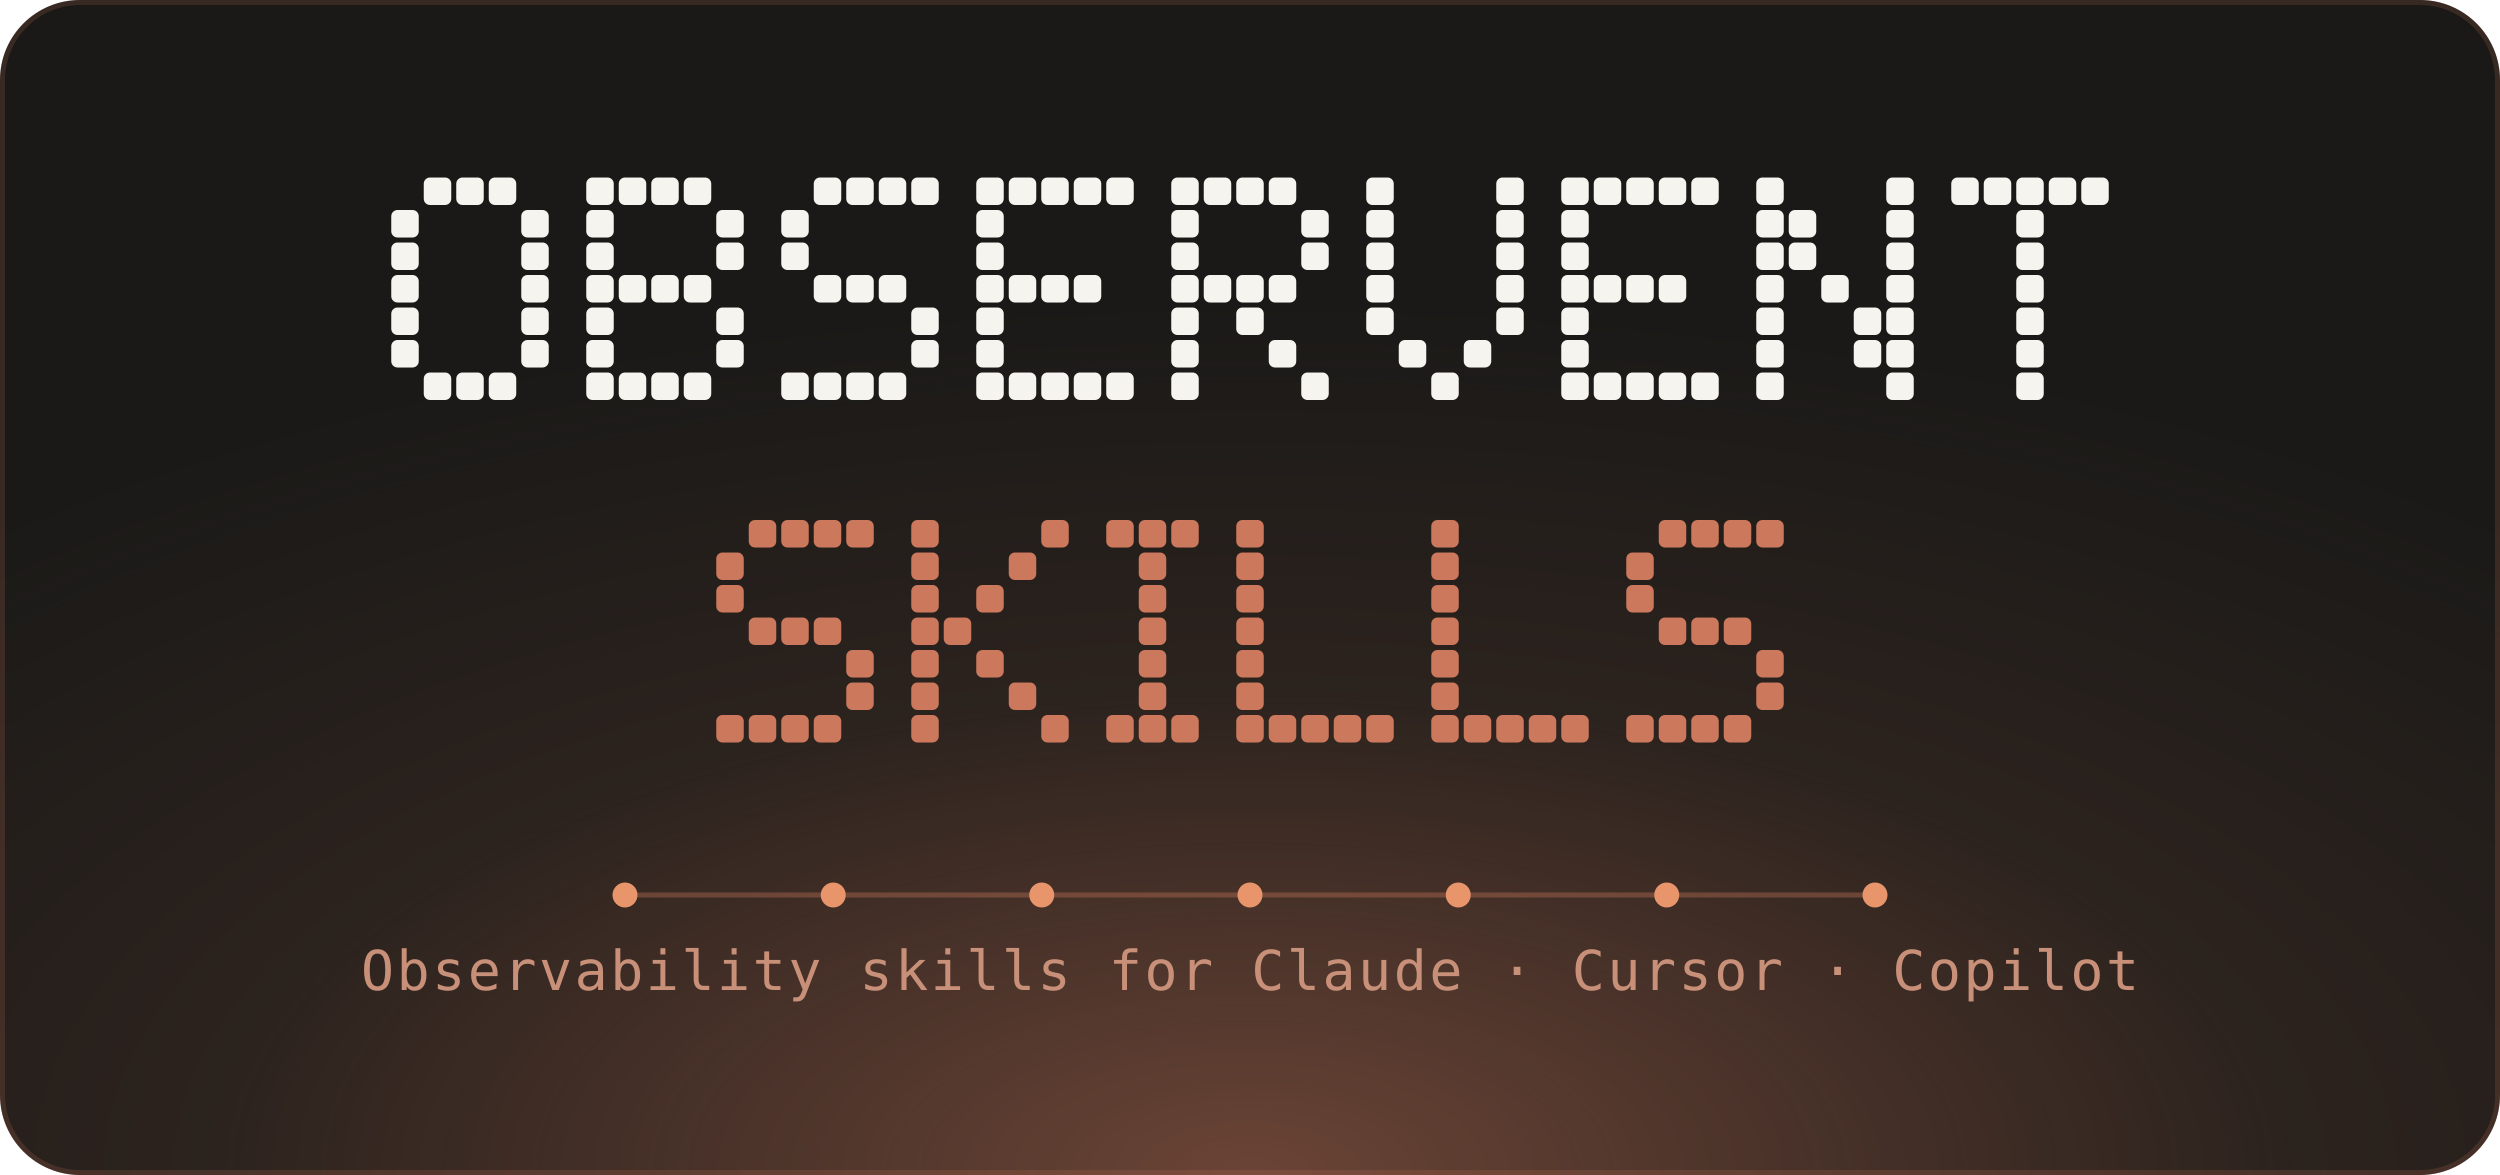
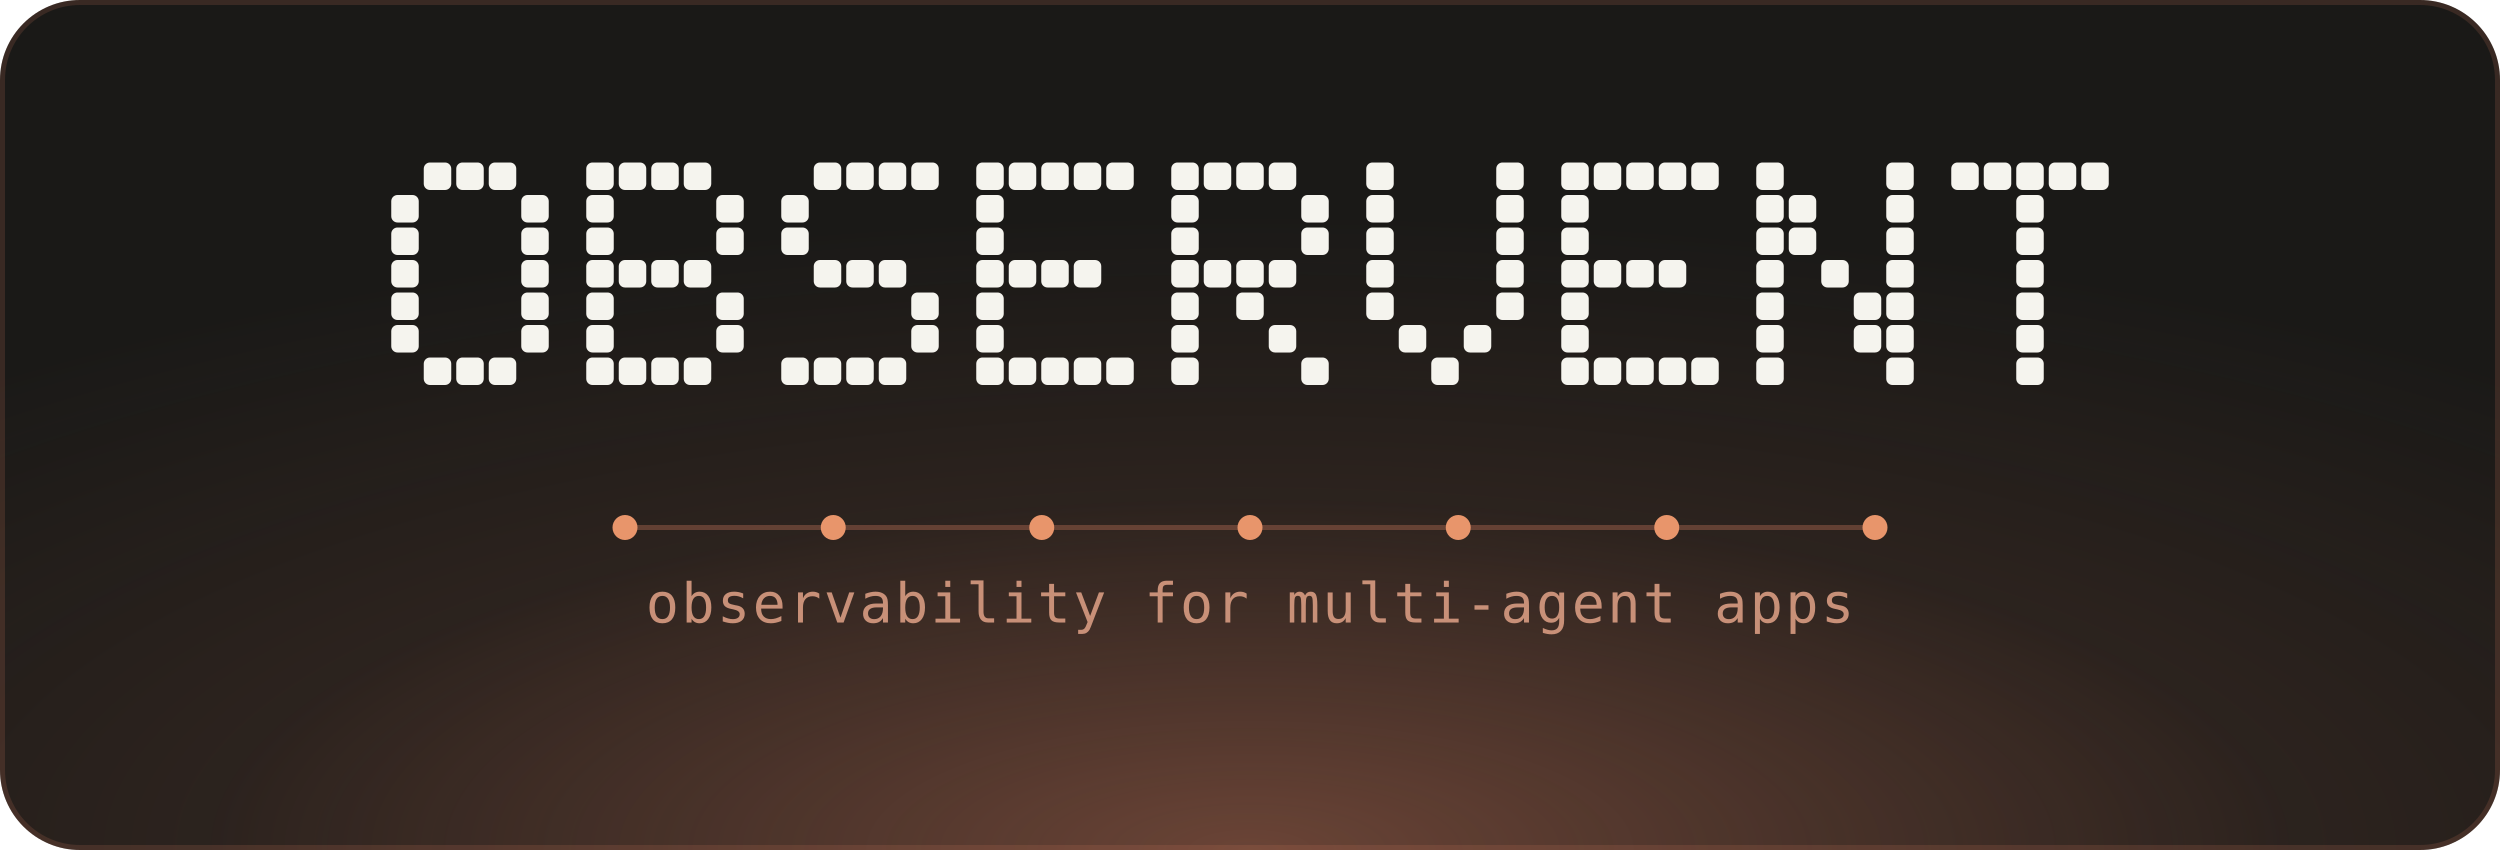
- <svg xmlns="http://www.w3.org/2000/svg" width="1000" height="470" viewBox="0 0 1000 470" fill="none" role="img" aria-label="observent skills">
+ <svg xmlns="http://www.w3.org/2000/svg" width="1000" height="340" viewBox="0 0 1000 340" fill="none" role="img" aria-label="observent skills">
  <defs>
    <radialGradient id="glow" cx="50%" cy="100%" r="75%">
      <stop offset="0" stop-color="#CC785C" stop-opacity="0.45" />
      <stop offset="0.55" stop-color="#CC785C" stop-opacity="0.10" />
      <stop offset="1" stop-color="#CC785C" stop-opacity="0" />
    </radialGradient>
  </defs>
-   <rect x="0" y="0" width="1000" height="470" rx="32" fill="#1A1917" />
-   <rect x="0" y="0" width="1000" height="470" rx="32" fill="url(#glow)" />
-   <rect x="1" y="1" width="998" height="468" rx="31" fill="none" stroke="#CC785C" stroke-opacity="0.18" stroke-width="2" />
-   <rect x="169.5" y="71.0" width="11" height="11" rx="2.5" fill="#F5F4EE" />
-   <rect x="182.5" y="71.0" width="11" height="11" rx="2.5" fill="#F5F4EE" />
-   <rect x="195.5" y="71.0" width="11" height="11" rx="2.5" fill="#F5F4EE" />
-   <rect x="156.5" y="84.0" width="11" height="11" rx="2.5" fill="#F5F4EE" />
-   <rect x="208.5" y="84.0" width="11" height="11" rx="2.5" fill="#F5F4EE" />
-   <rect x="156.5" y="97.0" width="11" height="11" rx="2.5" fill="#F5F4EE" />
-   <rect x="208.5" y="97.0" width="11" height="11" rx="2.5" fill="#F5F4EE" />
-   <rect x="156.5" y="110.0" width="11" height="11" rx="2.5" fill="#F5F4EE" />
-   <rect x="208.5" y="110.0" width="11" height="11" rx="2.5" fill="#F5F4EE" />
-   <rect x="156.5" y="123.0" width="11" height="11" rx="2.5" fill="#F5F4EE" />
-   <rect x="208.5" y="123.0" width="11" height="11" rx="2.5" fill="#F5F4EE" />
-   <rect x="156.5" y="136.0" width="11" height="11" rx="2.5" fill="#F5F4EE" />
-   <rect x="208.5" y="136.0" width="11" height="11" rx="2.5" fill="#F5F4EE" />
-   <rect x="169.5" y="149.0" width="11" height="11" rx="2.5" fill="#F5F4EE" />
-   <rect x="182.5" y="149.0" width="11" height="11" rx="2.5" fill="#F5F4EE" />
-   <rect x="195.5" y="149.0" width="11" height="11" rx="2.5" fill="#F5F4EE" />
-   <rect x="234.5" y="71.0" width="11" height="11" rx="2.5" fill="#F5F4EE" />
-   <rect x="247.5" y="71.0" width="11" height="11" rx="2.5" fill="#F5F4EE" />
-   <rect x="260.5" y="71.0" width="11" height="11" rx="2.5" fill="#F5F4EE" />
-   <rect x="273.5" y="71.0" width="11" height="11" rx="2.5" fill="#F5F4EE" />
-   <rect x="234.5" y="84.0" width="11" height="11" rx="2.5" fill="#F5F4EE" />
-   <rect x="286.5" y="84.0" width="11" height="11" rx="2.5" fill="#F5F4EE" />
-   <rect x="234.5" y="97.0" width="11" height="11" rx="2.5" fill="#F5F4EE" />
-   <rect x="286.5" y="97.0" width="11" height="11" rx="2.5" fill="#F5F4EE" />
-   <rect x="234.5" y="110.0" width="11" height="11" rx="2.5" fill="#F5F4EE" />
-   <rect x="247.5" y="110.0" width="11" height="11" rx="2.5" fill="#F5F4EE" />
-   <rect x="260.5" y="110.0" width="11" height="11" rx="2.5" fill="#F5F4EE" />
-   <rect x="273.5" y="110.0" width="11" height="11" rx="2.5" fill="#F5F4EE" />
-   <rect x="234.5" y="123.0" width="11" height="11" rx="2.5" fill="#F5F4EE" />
-   <rect x="286.5" y="123.0" width="11" height="11" rx="2.5" fill="#F5F4EE" />
-   <rect x="234.5" y="136.0" width="11" height="11" rx="2.5" fill="#F5F4EE" />
-   <rect x="286.5" y="136.0" width="11" height="11" rx="2.5" fill="#F5F4EE" />
-   <rect x="234.5" y="149.0" width="11" height="11" rx="2.5" fill="#F5F4EE" />
-   <rect x="247.5" y="149.0" width="11" height="11" rx="2.5" fill="#F5F4EE" />
-   <rect x="260.5" y="149.0" width="11" height="11" rx="2.5" fill="#F5F4EE" />
-   <rect x="273.5" y="149.0" width="11" height="11" rx="2.5" fill="#F5F4EE" />
-   <rect x="325.5" y="71.0" width="11" height="11" rx="2.5" fill="#F5F4EE" />
-   <rect x="338.5" y="71.0" width="11" height="11" rx="2.5" fill="#F5F4EE" />
-   <rect x="351.5" y="71.0" width="11" height="11" rx="2.5" fill="#F5F4EE" />
-   <rect x="364.5" y="71.0" width="11" height="11" rx="2.5" fill="#F5F4EE" />
-   <rect x="312.5" y="84.0" width="11" height="11" rx="2.5" fill="#F5F4EE" />
-   <rect x="312.5" y="97.0" width="11" height="11" rx="2.5" fill="#F5F4EE" />
-   <rect x="325.5" y="110.0" width="11" height="11" rx="2.5" fill="#F5F4EE" />
-   <rect x="338.5" y="110.0" width="11" height="11" rx="2.5" fill="#F5F4EE" />
-   <rect x="351.5" y="110.0" width="11" height="11" rx="2.5" fill="#F5F4EE" />
-   <rect x="364.5" y="123.0" width="11" height="11" rx="2.5" fill="#F5F4EE" />
-   <rect x="364.5" y="136.0" width="11" height="11" rx="2.5" fill="#F5F4EE" />
-   <rect x="312.5" y="149.0" width="11" height="11" rx="2.5" fill="#F5F4EE" />
-   <rect x="325.5" y="149.0" width="11" height="11" rx="2.5" fill="#F5F4EE" />
-   <rect x="338.5" y="149.0" width="11" height="11" rx="2.5" fill="#F5F4EE" />
-   <rect x="351.5" y="149.0" width="11" height="11" rx="2.5" fill="#F5F4EE" />
-   <rect x="390.5" y="71.0" width="11" height="11" rx="2.5" fill="#F5F4EE" />
-   <rect x="403.5" y="71.0" width="11" height="11" rx="2.5" fill="#F5F4EE" />
-   <rect x="416.5" y="71.0" width="11" height="11" rx="2.5" fill="#F5F4EE" />
-   <rect x="429.5" y="71.0" width="11" height="11" rx="2.5" fill="#F5F4EE" />
-   <rect x="442.5" y="71.0" width="11" height="11" rx="2.5" fill="#F5F4EE" />
-   <rect x="390.5" y="84.0" width="11" height="11" rx="2.5" fill="#F5F4EE" />
-   <rect x="390.5" y="97.0" width="11" height="11" rx="2.5" fill="#F5F4EE" />
-   <rect x="390.5" y="110.0" width="11" height="11" rx="2.5" fill="#F5F4EE" />
-   <rect x="403.5" y="110.0" width="11" height="11" rx="2.5" fill="#F5F4EE" />
-   <rect x="416.5" y="110.0" width="11" height="11" rx="2.5" fill="#F5F4EE" />
-   <rect x="429.5" y="110.0" width="11" height="11" rx="2.5" fill="#F5F4EE" />
-   <rect x="390.5" y="123.0" width="11" height="11" rx="2.5" fill="#F5F4EE" />
-   <rect x="390.5" y="136.0" width="11" height="11" rx="2.5" fill="#F5F4EE" />
-   <rect x="390.5" y="149.0" width="11" height="11" rx="2.5" fill="#F5F4EE" />
-   <rect x="403.5" y="149.0" width="11" height="11" rx="2.5" fill="#F5F4EE" />
-   <rect x="416.5" y="149.0" width="11" height="11" rx="2.5" fill="#F5F4EE" />
-   <rect x="429.5" y="149.0" width="11" height="11" rx="2.5" fill="#F5F4EE" />
-   <rect x="442.5" y="149.0" width="11" height="11" rx="2.5" fill="#F5F4EE" />
-   <rect x="468.5" y="71.0" width="11" height="11" rx="2.5" fill="#F5F4EE" />
-   <rect x="481.5" y="71.0" width="11" height="11" rx="2.5" fill="#F5F4EE" />
-   <rect x="494.5" y="71.0" width="11" height="11" rx="2.5" fill="#F5F4EE" />
-   <rect x="507.5" y="71.0" width="11" height="11" rx="2.5" fill="#F5F4EE" />
-   <rect x="468.5" y="84.0" width="11" height="11" rx="2.5" fill="#F5F4EE" />
-   <rect x="520.5" y="84.0" width="11" height="11" rx="2.5" fill="#F5F4EE" />
-   <rect x="468.5" y="97.0" width="11" height="11" rx="2.5" fill="#F5F4EE" />
-   <rect x="520.5" y="97.0" width="11" height="11" rx="2.5" fill="#F5F4EE" />
-   <rect x="468.5" y="110.0" width="11" height="11" rx="2.5" fill="#F5F4EE" />
-   <rect x="481.5" y="110.0" width="11" height="11" rx="2.5" fill="#F5F4EE" />
-   <rect x="494.5" y="110.0" width="11" height="11" rx="2.5" fill="#F5F4EE" />
-   <rect x="507.5" y="110.0" width="11" height="11" rx="2.5" fill="#F5F4EE" />
-   <rect x="468.5" y="123.0" width="11" height="11" rx="2.5" fill="#F5F4EE" />
-   <rect x="494.5" y="123.0" width="11" height="11" rx="2.5" fill="#F5F4EE" />
-   <rect x="468.5" y="136.0" width="11" height="11" rx="2.5" fill="#F5F4EE" />
-   <rect x="507.5" y="136.0" width="11" height="11" rx="2.5" fill="#F5F4EE" />
-   <rect x="468.5" y="149.0" width="11" height="11" rx="2.5" fill="#F5F4EE" />
-   <rect x="520.5" y="149.0" width="11" height="11" rx="2.5" fill="#F5F4EE" />
-   <rect x="546.5" y="71.0" width="11" height="11" rx="2.5" fill="#F5F4EE" />
-   <rect x="598.5" y="71.0" width="11" height="11" rx="2.5" fill="#F5F4EE" />
-   <rect x="546.5" y="84.0" width="11" height="11" rx="2.5" fill="#F5F4EE" />
-   <rect x="598.5" y="84.0" width="11" height="11" rx="2.5" fill="#F5F4EE" />
-   <rect x="546.5" y="97.0" width="11" height="11" rx="2.5" fill="#F5F4EE" />
-   <rect x="598.5" y="97.0" width="11" height="11" rx="2.5" fill="#F5F4EE" />
-   <rect x="546.5" y="110.0" width="11" height="11" rx="2.5" fill="#F5F4EE" />
-   <rect x="598.5" y="110.0" width="11" height="11" rx="2.5" fill="#F5F4EE" />
-   <rect x="546.5" y="123.0" width="11" height="11" rx="2.5" fill="#F5F4EE" />
-   <rect x="598.5" y="123.0" width="11" height="11" rx="2.5" fill="#F5F4EE" />
-   <rect x="559.5" y="136.0" width="11" height="11" rx="2.5" fill="#F5F4EE" />
-   <rect x="585.5" y="136.0" width="11" height="11" rx="2.5" fill="#F5F4EE" />
-   <rect x="572.5" y="149.0" width="11" height="11" rx="2.5" fill="#F5F4EE" />
-   <rect x="624.5" y="71.0" width="11" height="11" rx="2.5" fill="#F5F4EE" />
-   <rect x="637.5" y="71.0" width="11" height="11" rx="2.5" fill="#F5F4EE" />
-   <rect x="650.5" y="71.0" width="11" height="11" rx="2.5" fill="#F5F4EE" />
-   <rect x="663.5" y="71.0" width="11" height="11" rx="2.5" fill="#F5F4EE" />
-   <rect x="676.5" y="71.0" width="11" height="11" rx="2.5" fill="#F5F4EE" />
-   <rect x="624.5" y="84.0" width="11" height="11" rx="2.5" fill="#F5F4EE" />
-   <rect x="624.5" y="97.0" width="11" height="11" rx="2.5" fill="#F5F4EE" />
-   <rect x="624.5" y="110.0" width="11" height="11" rx="2.5" fill="#F5F4EE" />
-   <rect x="637.5" y="110.0" width="11" height="11" rx="2.5" fill="#F5F4EE" />
-   <rect x="650.5" y="110.0" width="11" height="11" rx="2.5" fill="#F5F4EE" />
-   <rect x="663.5" y="110.0" width="11" height="11" rx="2.5" fill="#F5F4EE" />
-   <rect x="624.5" y="123.0" width="11" height="11" rx="2.5" fill="#F5F4EE" />
-   <rect x="624.5" y="136.0" width="11" height="11" rx="2.5" fill="#F5F4EE" />
-   <rect x="624.5" y="149.0" width="11" height="11" rx="2.5" fill="#F5F4EE" />
-   <rect x="637.5" y="149.0" width="11" height="11" rx="2.5" fill="#F5F4EE" />
-   <rect x="650.5" y="149.0" width="11" height="11" rx="2.5" fill="#F5F4EE" />
-   <rect x="663.5" y="149.0" width="11" height="11" rx="2.5" fill="#F5F4EE" />
-   <rect x="676.5" y="149.0" width="11" height="11" rx="2.5" fill="#F5F4EE" />
-   <rect x="702.5" y="71.0" width="11" height="11" rx="2.5" fill="#F5F4EE" />
-   <rect x="754.5" y="71.0" width="11" height="11" rx="2.5" fill="#F5F4EE" />
-   <rect x="702.5" y="84.0" width="11" height="11" rx="2.5" fill="#F5F4EE" />
-   <rect x="715.5" y="84.0" width="11" height="11" rx="2.5" fill="#F5F4EE" />
-   <rect x="754.5" y="84.0" width="11" height="11" rx="2.5" fill="#F5F4EE" />
-   <rect x="702.5" y="97.0" width="11" height="11" rx="2.5" fill="#F5F4EE" />
-   <rect x="715.5" y="97.0" width="11" height="11" rx="2.5" fill="#F5F4EE" />
-   <rect x="754.5" y="97.0" width="11" height="11" rx="2.5" fill="#F5F4EE" />
-   <rect x="702.5" y="110.0" width="11" height="11" rx="2.5" fill="#F5F4EE" />
-   <rect x="728.5" y="110.0" width="11" height="11" rx="2.5" fill="#F5F4EE" />
-   <rect x="754.5" y="110.0" width="11" height="11" rx="2.5" fill="#F5F4EE" />
-   <rect x="702.5" y="123.0" width="11" height="11" rx="2.5" fill="#F5F4EE" />
-   <rect x="741.5" y="123.0" width="11" height="11" rx="2.5" fill="#F5F4EE" />
-   <rect x="754.5" y="123.0" width="11" height="11" rx="2.5" fill="#F5F4EE" />
-   <rect x="702.5" y="136.0" width="11" height="11" rx="2.5" fill="#F5F4EE" />
-   <rect x="741.5" y="136.0" width="11" height="11" rx="2.5" fill="#F5F4EE" />
-   <rect x="754.5" y="136.0" width="11" height="11" rx="2.5" fill="#F5F4EE" />
-   <rect x="702.5" y="149.0" width="11" height="11" rx="2.5" fill="#F5F4EE" />
-   <rect x="754.5" y="149.0" width="11" height="11" rx="2.5" fill="#F5F4EE" />
-   <rect x="780.5" y="71.0" width="11" height="11" rx="2.5" fill="#F5F4EE" />
-   <rect x="793.5" y="71.0" width="11" height="11" rx="2.5" fill="#F5F4EE" />
-   <rect x="806.5" y="71.0" width="11" height="11" rx="2.5" fill="#F5F4EE" />
-   <rect x="819.5" y="71.0" width="11" height="11" rx="2.5" fill="#F5F4EE" />
-   <rect x="832.5" y="71.0" width="11" height="11" rx="2.5" fill="#F5F4EE" />
-   <rect x="806.5" y="84.0" width="11" height="11" rx="2.5" fill="#F5F4EE" />
-   <rect x="806.5" y="97.0" width="11" height="11" rx="2.5" fill="#F5F4EE" />
-   <rect x="806.5" y="110.0" width="11" height="11" rx="2.5" fill="#F5F4EE" />
-   <rect x="806.5" y="123.0" width="11" height="11" rx="2.5" fill="#F5F4EE" />
-   <rect x="806.5" y="136.0" width="11" height="11" rx="2.5" fill="#F5F4EE" />
-   <rect x="806.5" y="149.0" width="11" height="11" rx="2.5" fill="#F5F4EE" />
-   <rect x="299.5" y="208.0" width="11" height="11" rx="2.5" fill="#CC785C" />
-   <rect x="312.5" y="208.0" width="11" height="11" rx="2.5" fill="#CC785C" />
-   <rect x="325.5" y="208.0" width="11" height="11" rx="2.5" fill="#CC785C" />
-   <rect x="338.5" y="208.0" width="11" height="11" rx="2.5" fill="#CC785C" />
-   <rect x="286.5" y="221.0" width="11" height="11" rx="2.5" fill="#CC785C" />
-   <rect x="286.5" y="234.0" width="11" height="11" rx="2.5" fill="#CC785C" />
-   <rect x="299.5" y="247.0" width="11" height="11" rx="2.5" fill="#CC785C" />
-   <rect x="312.5" y="247.0" width="11" height="11" rx="2.5" fill="#CC785C" />
-   <rect x="325.5" y="247.0" width="11" height="11" rx="2.5" fill="#CC785C" />
-   <rect x="338.5" y="260.0" width="11" height="11" rx="2.5" fill="#CC785C" />
-   <rect x="338.5" y="273.0" width="11" height="11" rx="2.5" fill="#CC785C" />
-   <rect x="286.5" y="286.0" width="11" height="11" rx="2.5" fill="#CC785C" />
-   <rect x="299.5" y="286.0" width="11" height="11" rx="2.5" fill="#CC785C" />
-   <rect x="312.5" y="286.0" width="11" height="11" rx="2.5" fill="#CC785C" />
-   <rect x="325.5" y="286.0" width="11" height="11" rx="2.5" fill="#CC785C" />
-   <rect x="364.5" y="208.0" width="11" height="11" rx="2.5" fill="#CC785C" />
-   <rect x="416.5" y="208.0" width="11" height="11" rx="2.5" fill="#CC785C" />
-   <rect x="364.5" y="221.0" width="11" height="11" rx="2.5" fill="#CC785C" />
-   <rect x="403.5" y="221.0" width="11" height="11" rx="2.5" fill="#CC785C" />
-   <rect x="364.5" y="234.0" width="11" height="11" rx="2.5" fill="#CC785C" />
-   <rect x="390.5" y="234.0" width="11" height="11" rx="2.5" fill="#CC785C" />
-   <rect x="364.5" y="247.0" width="11" height="11" rx="2.5" fill="#CC785C" />
-   <rect x="377.5" y="247.0" width="11" height="11" rx="2.5" fill="#CC785C" />
-   <rect x="364.5" y="260.0" width="11" height="11" rx="2.5" fill="#CC785C" />
-   <rect x="390.5" y="260.0" width="11" height="11" rx="2.5" fill="#CC785C" />
-   <rect x="364.5" y="273.0" width="11" height="11" rx="2.5" fill="#CC785C" />
-   <rect x="403.5" y="273.0" width="11" height="11" rx="2.5" fill="#CC785C" />
-   <rect x="364.5" y="286.0" width="11" height="11" rx="2.5" fill="#CC785C" />
-   <rect x="416.5" y="286.0" width="11" height="11" rx="2.5" fill="#CC785C" />
-   <rect x="442.5" y="208.0" width="11" height="11" rx="2.5" fill="#CC785C" />
-   <rect x="455.5" y="208.0" width="11" height="11" rx="2.5" fill="#CC785C" />
-   <rect x="468.5" y="208.0" width="11" height="11" rx="2.5" fill="#CC785C" />
-   <rect x="455.5" y="221.0" width="11" height="11" rx="2.5" fill="#CC785C" />
-   <rect x="455.5" y="234.0" width="11" height="11" rx="2.5" fill="#CC785C" />
-   <rect x="455.5" y="247.0" width="11" height="11" rx="2.5" fill="#CC785C" />
-   <rect x="455.5" y="260.0" width="11" height="11" rx="2.5" fill="#CC785C" />
-   <rect x="455.5" y="273.0" width="11" height="11" rx="2.5" fill="#CC785C" />
-   <rect x="442.5" y="286.0" width="11" height="11" rx="2.5" fill="#CC785C" />
-   <rect x="455.5" y="286.0" width="11" height="11" rx="2.5" fill="#CC785C" />
-   <rect x="468.5" y="286.0" width="11" height="11" rx="2.5" fill="#CC785C" />
-   <rect x="494.5" y="208.0" width="11" height="11" rx="2.5" fill="#CC785C" />
-   <rect x="494.5" y="221.0" width="11" height="11" rx="2.5" fill="#CC785C" />
-   <rect x="494.5" y="234.0" width="11" height="11" rx="2.5" fill="#CC785C" />
-   <rect x="494.5" y="247.0" width="11" height="11" rx="2.5" fill="#CC785C" />
-   <rect x="494.5" y="260.0" width="11" height="11" rx="2.5" fill="#CC785C" />
-   <rect x="494.5" y="273.0" width="11" height="11" rx="2.5" fill="#CC785C" />
-   <rect x="494.5" y="286.0" width="11" height="11" rx="2.5" fill="#CC785C" />
-   <rect x="507.5" y="286.0" width="11" height="11" rx="2.5" fill="#CC785C" />
-   <rect x="520.5" y="286.0" width="11" height="11" rx="2.5" fill="#CC785C" />
-   <rect x="533.5" y="286.0" width="11" height="11" rx="2.5" fill="#CC785C" />
-   <rect x="546.5" y="286.0" width="11" height="11" rx="2.5" fill="#CC785C" />
-   <rect x="572.5" y="208.0" width="11" height="11" rx="2.5" fill="#CC785C" />
-   <rect x="572.5" y="221.0" width="11" height="11" rx="2.5" fill="#CC785C" />
-   <rect x="572.5" y="234.0" width="11" height="11" rx="2.5" fill="#CC785C" />
-   <rect x="572.5" y="247.0" width="11" height="11" rx="2.5" fill="#CC785C" />
-   <rect x="572.5" y="260.0" width="11" height="11" rx="2.5" fill="#CC785C" />
-   <rect x="572.5" y="273.0" width="11" height="11" rx="2.5" fill="#CC785C" />
-   <rect x="572.5" y="286.0" width="11" height="11" rx="2.5" fill="#CC785C" />
-   <rect x="585.5" y="286.0" width="11" height="11" rx="2.5" fill="#CC785C" />
-   <rect x="598.5" y="286.0" width="11" height="11" rx="2.5" fill="#CC785C" />
-   <rect x="611.5" y="286.0" width="11" height="11" rx="2.5" fill="#CC785C" />
-   <rect x="624.5" y="286.0" width="11" height="11" rx="2.5" fill="#CC785C" />
-   <rect x="663.5" y="208.0" width="11" height="11" rx="2.5" fill="#CC785C" />
-   <rect x="676.5" y="208.0" width="11" height="11" rx="2.5" fill="#CC785C" />
-   <rect x="689.5" y="208.0" width="11" height="11" rx="2.5" fill="#CC785C" />
-   <rect x="702.5" y="208.0" width="11" height="11" rx="2.5" fill="#CC785C" />
-   <rect x="650.5" y="221.0" width="11" height="11" rx="2.5" fill="#CC785C" />
-   <rect x="650.5" y="234.0" width="11" height="11" rx="2.5" fill="#CC785C" />
-   <rect x="663.5" y="247.0" width="11" height="11" rx="2.5" fill="#CC785C" />
-   <rect x="676.5" y="247.0" width="11" height="11" rx="2.5" fill="#CC785C" />
-   <rect x="689.5" y="247.0" width="11" height="11" rx="2.5" fill="#CC785C" />
-   <rect x="702.5" y="260.0" width="11" height="11" rx="2.5" fill="#CC785C" />
-   <rect x="702.5" y="273.0" width="11" height="11" rx="2.5" fill="#CC785C" />
-   <rect x="650.5" y="286.0" width="11" height="11" rx="2.5" fill="#CC785C" />
-   <rect x="663.5" y="286.0" width="11" height="11" rx="2.5" fill="#CC785C" />
-   <rect x="676.5" y="286.0" width="11" height="11" rx="2.5" fill="#CC785C" />
-   <rect x="689.5" y="286.0" width="11" height="11" rx="2.5" fill="#CC785C" />
-   <line x1="250" y1="358" x2="750" y2="358" stroke="#CC785C" stroke-opacity="0.35" stroke-width="2" />
-   <circle cx="250.0" cy="358" r="5" fill="#E8956B" />
-   <circle cx="333.3" cy="358" r="5" fill="#E8956B" />
-   <circle cx="416.7" cy="358" r="5" fill="#E8956B" />
-   <circle cx="500.0" cy="358" r="5" fill="#E8956B" />
-   <circle cx="583.3" cy="358" r="5" fill="#E8956B" />
-   <circle cx="666.7" cy="358" r="5" fill="#E8956B" />
-   <circle cx="750.0" cy="358" r="5" fill="#E8956B" />
-   <text x="500.0" y="396" text-anchor="middle" font-family="ui-monospace, 'SF Mono', 'Cascadia Code', Menlo, Consolas, monospace" font-size="22" letter-spacing="1" fill="#C89078">Observability skills for Claude · Cursor · Copilot</text>
+   <rect x="0" y="0" width="1000" height="340" rx="32" fill="#1A1917" />
+   <rect x="0" y="0" width="1000" height="340" rx="32" fill="url(#glow)" />
+   <rect x="1" y="1" width="998" height="338" rx="31" fill="none" stroke="#CC785C" stroke-opacity="0.18" stroke-width="2" />
+   <rect x="169.5" y="65.0" width="11" height="11" rx="2.5" fill="#F5F4EE" />
+   <rect x="182.5" y="65.0" width="11" height="11" rx="2.5" fill="#F5F4EE" />
+   <rect x="195.5" y="65.0" width="11" height="11" rx="2.5" fill="#F5F4EE" />
+   <rect x="156.5" y="78.0" width="11" height="11" rx="2.5" fill="#F5F4EE" />
+   <rect x="208.5" y="78.0" width="11" height="11" rx="2.5" fill="#F5F4EE" />
+   <rect x="156.5" y="91.0" width="11" height="11" rx="2.5" fill="#F5F4EE" />
+   <rect x="208.5" y="91.0" width="11" height="11" rx="2.5" fill="#F5F4EE" />
+   <rect x="156.5" y="104.0" width="11" height="11" rx="2.5" fill="#F5F4EE" />
+   <rect x="208.5" y="104.0" width="11" height="11" rx="2.5" fill="#F5F4EE" />
+   <rect x="156.5" y="117.0" width="11" height="11" rx="2.5" fill="#F5F4EE" />
+   <rect x="208.5" y="117.0" width="11" height="11" rx="2.5" fill="#F5F4EE" />
+   <rect x="156.5" y="130.0" width="11" height="11" rx="2.5" fill="#F5F4EE" />
+   <rect x="208.5" y="130.0" width="11" height="11" rx="2.5" fill="#F5F4EE" />
+   <rect x="169.5" y="143.0" width="11" height="11" rx="2.5" fill="#F5F4EE" />
+   <rect x="182.5" y="143.0" width="11" height="11" rx="2.5" fill="#F5F4EE" />
+   <rect x="195.5" y="143.0" width="11" height="11" rx="2.5" fill="#F5F4EE" />
+   <rect x="234.5" y="65.0" width="11" height="11" rx="2.5" fill="#F5F4EE" />
+   <rect x="247.5" y="65.0" width="11" height="11" rx="2.5" fill="#F5F4EE" />
+   <rect x="260.5" y="65.0" width="11" height="11" rx="2.5" fill="#F5F4EE" />
+   <rect x="273.5" y="65.0" width="11" height="11" rx="2.5" fill="#F5F4EE" />
+   <rect x="234.5" y="78.0" width="11" height="11" rx="2.5" fill="#F5F4EE" />
+   <rect x="286.5" y="78.0" width="11" height="11" rx="2.5" fill="#F5F4EE" />
+   <rect x="234.5" y="91.0" width="11" height="11" rx="2.5" fill="#F5F4EE" />
+   <rect x="286.5" y="91.0" width="11" height="11" rx="2.5" fill="#F5F4EE" />
+   <rect x="234.5" y="104.0" width="11" height="11" rx="2.5" fill="#F5F4EE" />
+   <rect x="247.5" y="104.0" width="11" height="11" rx="2.5" fill="#F5F4EE" />
+   <rect x="260.5" y="104.0" width="11" height="11" rx="2.5" fill="#F5F4EE" />
+   <rect x="273.5" y="104.0" width="11" height="11" rx="2.5" fill="#F5F4EE" />
+   <rect x="234.5" y="117.0" width="11" height="11" rx="2.5" fill="#F5F4EE" />
+   <rect x="286.5" y="117.0" width="11" height="11" rx="2.5" fill="#F5F4EE" />
+   <rect x="234.5" y="130.0" width="11" height="11" rx="2.5" fill="#F5F4EE" />
+   <rect x="286.5" y="130.0" width="11" height="11" rx="2.5" fill="#F5F4EE" />
+   <rect x="234.5" y="143.0" width="11" height="11" rx="2.5" fill="#F5F4EE" />
+   <rect x="247.5" y="143.0" width="11" height="11" rx="2.5" fill="#F5F4EE" />
+   <rect x="260.5" y="143.0" width="11" height="11" rx="2.5" fill="#F5F4EE" />
+   <rect x="273.5" y="143.0" width="11" height="11" rx="2.5" fill="#F5F4EE" />
+   <rect x="325.5" y="65.0" width="11" height="11" rx="2.5" fill="#F5F4EE" />
+   <rect x="338.5" y="65.0" width="11" height="11" rx="2.5" fill="#F5F4EE" />
+   <rect x="351.5" y="65.0" width="11" height="11" rx="2.5" fill="#F5F4EE" />
+   <rect x="364.5" y="65.0" width="11" height="11" rx="2.5" fill="#F5F4EE" />
+   <rect x="312.5" y="78.0" width="11" height="11" rx="2.5" fill="#F5F4EE" />
+   <rect x="312.5" y="91.0" width="11" height="11" rx="2.5" fill="#F5F4EE" />
+   <rect x="325.5" y="104.0" width="11" height="11" rx="2.5" fill="#F5F4EE" />
+   <rect x="338.5" y="104.0" width="11" height="11" rx="2.5" fill="#F5F4EE" />
+   <rect x="351.5" y="104.0" width="11" height="11" rx="2.5" fill="#F5F4EE" />
+   <rect x="364.5" y="117.0" width="11" height="11" rx="2.5" fill="#F5F4EE" />
+   <rect x="364.5" y="130.0" width="11" height="11" rx="2.5" fill="#F5F4EE" />
+   <rect x="312.5" y="143.0" width="11" height="11" rx="2.5" fill="#F5F4EE" />
+   <rect x="325.5" y="143.0" width="11" height="11" rx="2.5" fill="#F5F4EE" />
+   <rect x="338.5" y="143.0" width="11" height="11" rx="2.5" fill="#F5F4EE" />
+   <rect x="351.5" y="143.0" width="11" height="11" rx="2.5" fill="#F5F4EE" />
+   <rect x="390.5" y="65.0" width="11" height="11" rx="2.5" fill="#F5F4EE" />
+   <rect x="403.5" y="65.0" width="11" height="11" rx="2.5" fill="#F5F4EE" />
+   <rect x="416.5" y="65.0" width="11" height="11" rx="2.5" fill="#F5F4EE" />
+   <rect x="429.5" y="65.0" width="11" height="11" rx="2.5" fill="#F5F4EE" />
+   <rect x="442.5" y="65.0" width="11" height="11" rx="2.5" fill="#F5F4EE" />
+   <rect x="390.5" y="78.0" width="11" height="11" rx="2.5" fill="#F5F4EE" />
+   <rect x="390.5" y="91.0" width="11" height="11" rx="2.5" fill="#F5F4EE" />
+   <rect x="390.5" y="104.0" width="11" height="11" rx="2.5" fill="#F5F4EE" />
+   <rect x="403.5" y="104.0" width="11" height="11" rx="2.5" fill="#F5F4EE" />
+   <rect x="416.5" y="104.0" width="11" height="11" rx="2.5" fill="#F5F4EE" />
+   <rect x="429.5" y="104.0" width="11" height="11" rx="2.5" fill="#F5F4EE" />
+   <rect x="390.5" y="117.0" width="11" height="11" rx="2.5" fill="#F5F4EE" />
+   <rect x="390.5" y="130.0" width="11" height="11" rx="2.5" fill="#F5F4EE" />
+   <rect x="390.5" y="143.0" width="11" height="11" rx="2.5" fill="#F5F4EE" />
+   <rect x="403.5" y="143.0" width="11" height="11" rx="2.5" fill="#F5F4EE" />
+   <rect x="416.5" y="143.0" width="11" height="11" rx="2.5" fill="#F5F4EE" />
+   <rect x="429.5" y="143.0" width="11" height="11" rx="2.5" fill="#F5F4EE" />
+   <rect x="442.5" y="143.0" width="11" height="11" rx="2.5" fill="#F5F4EE" />
+   <rect x="468.5" y="65.0" width="11" height="11" rx="2.5" fill="#F5F4EE" />
+   <rect x="481.5" y="65.0" width="11" height="11" rx="2.5" fill="#F5F4EE" />
+   <rect x="494.5" y="65.0" width="11" height="11" rx="2.5" fill="#F5F4EE" />
+   <rect x="507.5" y="65.0" width="11" height="11" rx="2.5" fill="#F5F4EE" />
+   <rect x="468.5" y="78.0" width="11" height="11" rx="2.5" fill="#F5F4EE" />
+   <rect x="520.5" y="78.0" width="11" height="11" rx="2.5" fill="#F5F4EE" />
+   <rect x="468.5" y="91.0" width="11" height="11" rx="2.5" fill="#F5F4EE" />
+   <rect x="520.5" y="91.0" width="11" height="11" rx="2.5" fill="#F5F4EE" />
+   <rect x="468.5" y="104.0" width="11" height="11" rx="2.5" fill="#F5F4EE" />
+   <rect x="481.5" y="104.0" width="11" height="11" rx="2.5" fill="#F5F4EE" />
+   <rect x="494.5" y="104.0" width="11" height="11" rx="2.5" fill="#F5F4EE" />
+   <rect x="507.5" y="104.0" width="11" height="11" rx="2.5" fill="#F5F4EE" />
+   <rect x="468.5" y="117.0" width="11" height="11" rx="2.5" fill="#F5F4EE" />
+   <rect x="494.5" y="117.0" width="11" height="11" rx="2.5" fill="#F5F4EE" />
+   <rect x="468.5" y="130.0" width="11" height="11" rx="2.5" fill="#F5F4EE" />
+   <rect x="507.5" y="130.0" width="11" height="11" rx="2.5" fill="#F5F4EE" />
+   <rect x="468.5" y="143.0" width="11" height="11" rx="2.5" fill="#F5F4EE" />
+   <rect x="520.5" y="143.0" width="11" height="11" rx="2.5" fill="#F5F4EE" />
+   <rect x="546.5" y="65.0" width="11" height="11" rx="2.5" fill="#F5F4EE" />
+   <rect x="598.5" y="65.0" width="11" height="11" rx="2.5" fill="#F5F4EE" />
+   <rect x="546.5" y="78.0" width="11" height="11" rx="2.5" fill="#F5F4EE" />
+   <rect x="598.5" y="78.0" width="11" height="11" rx="2.5" fill="#F5F4EE" />
+   <rect x="546.5" y="91.0" width="11" height="11" rx="2.5" fill="#F5F4EE" />
+   <rect x="598.5" y="91.0" width="11" height="11" rx="2.5" fill="#F5F4EE" />
+   <rect x="546.5" y="104.0" width="11" height="11" rx="2.5" fill="#F5F4EE" />
+   <rect x="598.5" y="104.0" width="11" height="11" rx="2.5" fill="#F5F4EE" />
+   <rect x="546.5" y="117.0" width="11" height="11" rx="2.5" fill="#F5F4EE" />
+   <rect x="598.5" y="117.0" width="11" height="11" rx="2.5" fill="#F5F4EE" />
+   <rect x="559.5" y="130.0" width="11" height="11" rx="2.5" fill="#F5F4EE" />
+   <rect x="585.5" y="130.0" width="11" height="11" rx="2.5" fill="#F5F4EE" />
+   <rect x="572.5" y="143.0" width="11" height="11" rx="2.5" fill="#F5F4EE" />
+   <rect x="624.5" y="65.0" width="11" height="11" rx="2.5" fill="#F5F4EE" />
+   <rect x="637.5" y="65.0" width="11" height="11" rx="2.5" fill="#F5F4EE" />
+   <rect x="650.5" y="65.0" width="11" height="11" rx="2.5" fill="#F5F4EE" />
+   <rect x="663.5" y="65.0" width="11" height="11" rx="2.5" fill="#F5F4EE" />
+   <rect x="676.5" y="65.0" width="11" height="11" rx="2.5" fill="#F5F4EE" />
+   <rect x="624.5" y="78.0" width="11" height="11" rx="2.5" fill="#F5F4EE" />
+   <rect x="624.5" y="91.0" width="11" height="11" rx="2.5" fill="#F5F4EE" />
+   <rect x="624.5" y="104.0" width="11" height="11" rx="2.5" fill="#F5F4EE" />
+   <rect x="637.5" y="104.0" width="11" height="11" rx="2.5" fill="#F5F4EE" />
+   <rect x="650.5" y="104.0" width="11" height="11" rx="2.5" fill="#F5F4EE" />
+   <rect x="663.5" y="104.0" width="11" height="11" rx="2.5" fill="#F5F4EE" />
+   <rect x="624.5" y="117.0" width="11" height="11" rx="2.5" fill="#F5F4EE" />
+   <rect x="624.5" y="130.0" width="11" height="11" rx="2.5" fill="#F5F4EE" />
+   <rect x="624.5" y="143.0" width="11" height="11" rx="2.5" fill="#F5F4EE" />
+   <rect x="637.5" y="143.0" width="11" height="11" rx="2.5" fill="#F5F4EE" />
+   <rect x="650.5" y="143.0" width="11" height="11" rx="2.5" fill="#F5F4EE" />
+   <rect x="663.5" y="143.0" width="11" height="11" rx="2.5" fill="#F5F4EE" />
+   <rect x="676.5" y="143.0" width="11" height="11" rx="2.5" fill="#F5F4EE" />
+   <rect x="702.5" y="65.0" width="11" height="11" rx="2.5" fill="#F5F4EE" />
+   <rect x="754.5" y="65.0" width="11" height="11" rx="2.5" fill="#F5F4EE" />
+   <rect x="702.5" y="78.0" width="11" height="11" rx="2.5" fill="#F5F4EE" />
+   <rect x="715.5" y="78.0" width="11" height="11" rx="2.5" fill="#F5F4EE" />
+   <rect x="754.5" y="78.0" width="11" height="11" rx="2.5" fill="#F5F4EE" />
+   <rect x="702.5" y="91.0" width="11" height="11" rx="2.5" fill="#F5F4EE" />
+   <rect x="715.5" y="91.0" width="11" height="11" rx="2.5" fill="#F5F4EE" />
+   <rect x="754.5" y="91.0" width="11" height="11" rx="2.5" fill="#F5F4EE" />
+   <rect x="702.5" y="104.0" width="11" height="11" rx="2.5" fill="#F5F4EE" />
+   <rect x="728.5" y="104.0" width="11" height="11" rx="2.5" fill="#F5F4EE" />
+   <rect x="754.5" y="104.0" width="11" height="11" rx="2.5" fill="#F5F4EE" />
+   <rect x="702.5" y="117.0" width="11" height="11" rx="2.5" fill="#F5F4EE" />
+   <rect x="741.5" y="117.0" width="11" height="11" rx="2.5" fill="#F5F4EE" />
+   <rect x="754.5" y="117.0" width="11" height="11" rx="2.5" fill="#F5F4EE" />
+   <rect x="702.5" y="130.0" width="11" height="11" rx="2.5" fill="#F5F4EE" />
+   <rect x="741.5" y="130.0" width="11" height="11" rx="2.5" fill="#F5F4EE" />
+   <rect x="754.5" y="130.0" width="11" height="11" rx="2.5" fill="#F5F4EE" />
+   <rect x="702.5" y="143.0" width="11" height="11" rx="2.5" fill="#F5F4EE" />
+   <rect x="754.5" y="143.0" width="11" height="11" rx="2.5" fill="#F5F4EE" />
+   <rect x="780.5" y="65.0" width="11" height="11" rx="2.5" fill="#F5F4EE" />
+   <rect x="793.5" y="65.0" width="11" height="11" rx="2.5" fill="#F5F4EE" />
+   <rect x="806.5" y="65.0" width="11" height="11" rx="2.5" fill="#F5F4EE" />
+   <rect x="819.5" y="65.0" width="11" height="11" rx="2.5" fill="#F5F4EE" />
+   <rect x="832.5" y="65.0" width="11" height="11" rx="2.5" fill="#F5F4EE" />
+   <rect x="806.5" y="78.0" width="11" height="11" rx="2.5" fill="#F5F4EE" />
+   <rect x="806.5" y="91.0" width="11" height="11" rx="2.5" fill="#F5F4EE" />
+   <rect x="806.5" y="104.0" width="11" height="11" rx="2.5" fill="#F5F4EE" />
+   <rect x="806.5" y="117.0" width="11" height="11" rx="2.5" fill="#F5F4EE" />
+   <rect x="806.5" y="130.0" width="11" height="11" rx="2.5" fill="#F5F4EE" />
+   <rect x="806.5" y="143.0" width="11" height="11" rx="2.5" fill="#F5F4EE" />
+   <line x1="250" y1="211" x2="750" y2="211" stroke="#CC785C" stroke-opacity="0.35" stroke-width="2" />
+   <circle cx="250.0" cy="211" r="5" fill="#E8956B" />
+   <circle cx="333.3" cy="211" r="5" fill="#E8956B" />
+   <circle cx="416.7" cy="211" r="5" fill="#E8956B" />
+   <circle cx="500.0" cy="211" r="5" fill="#E8956B" />
+   <circle cx="583.3" cy="211" r="5" fill="#E8956B" />
+   <circle cx="666.7" cy="211" r="5" fill="#E8956B" />
+   <circle cx="750.0" cy="211" r="5" fill="#E8956B" />
+   <text x="500.0" y="249" text-anchor="middle" font-family="ui-monospace, 'SF Mono', 'Cascadia Code', Menlo, Consolas, monospace" font-size="22" letter-spacing="1" fill="#C89078">observability for multi-agent apps</text>
</svg>
